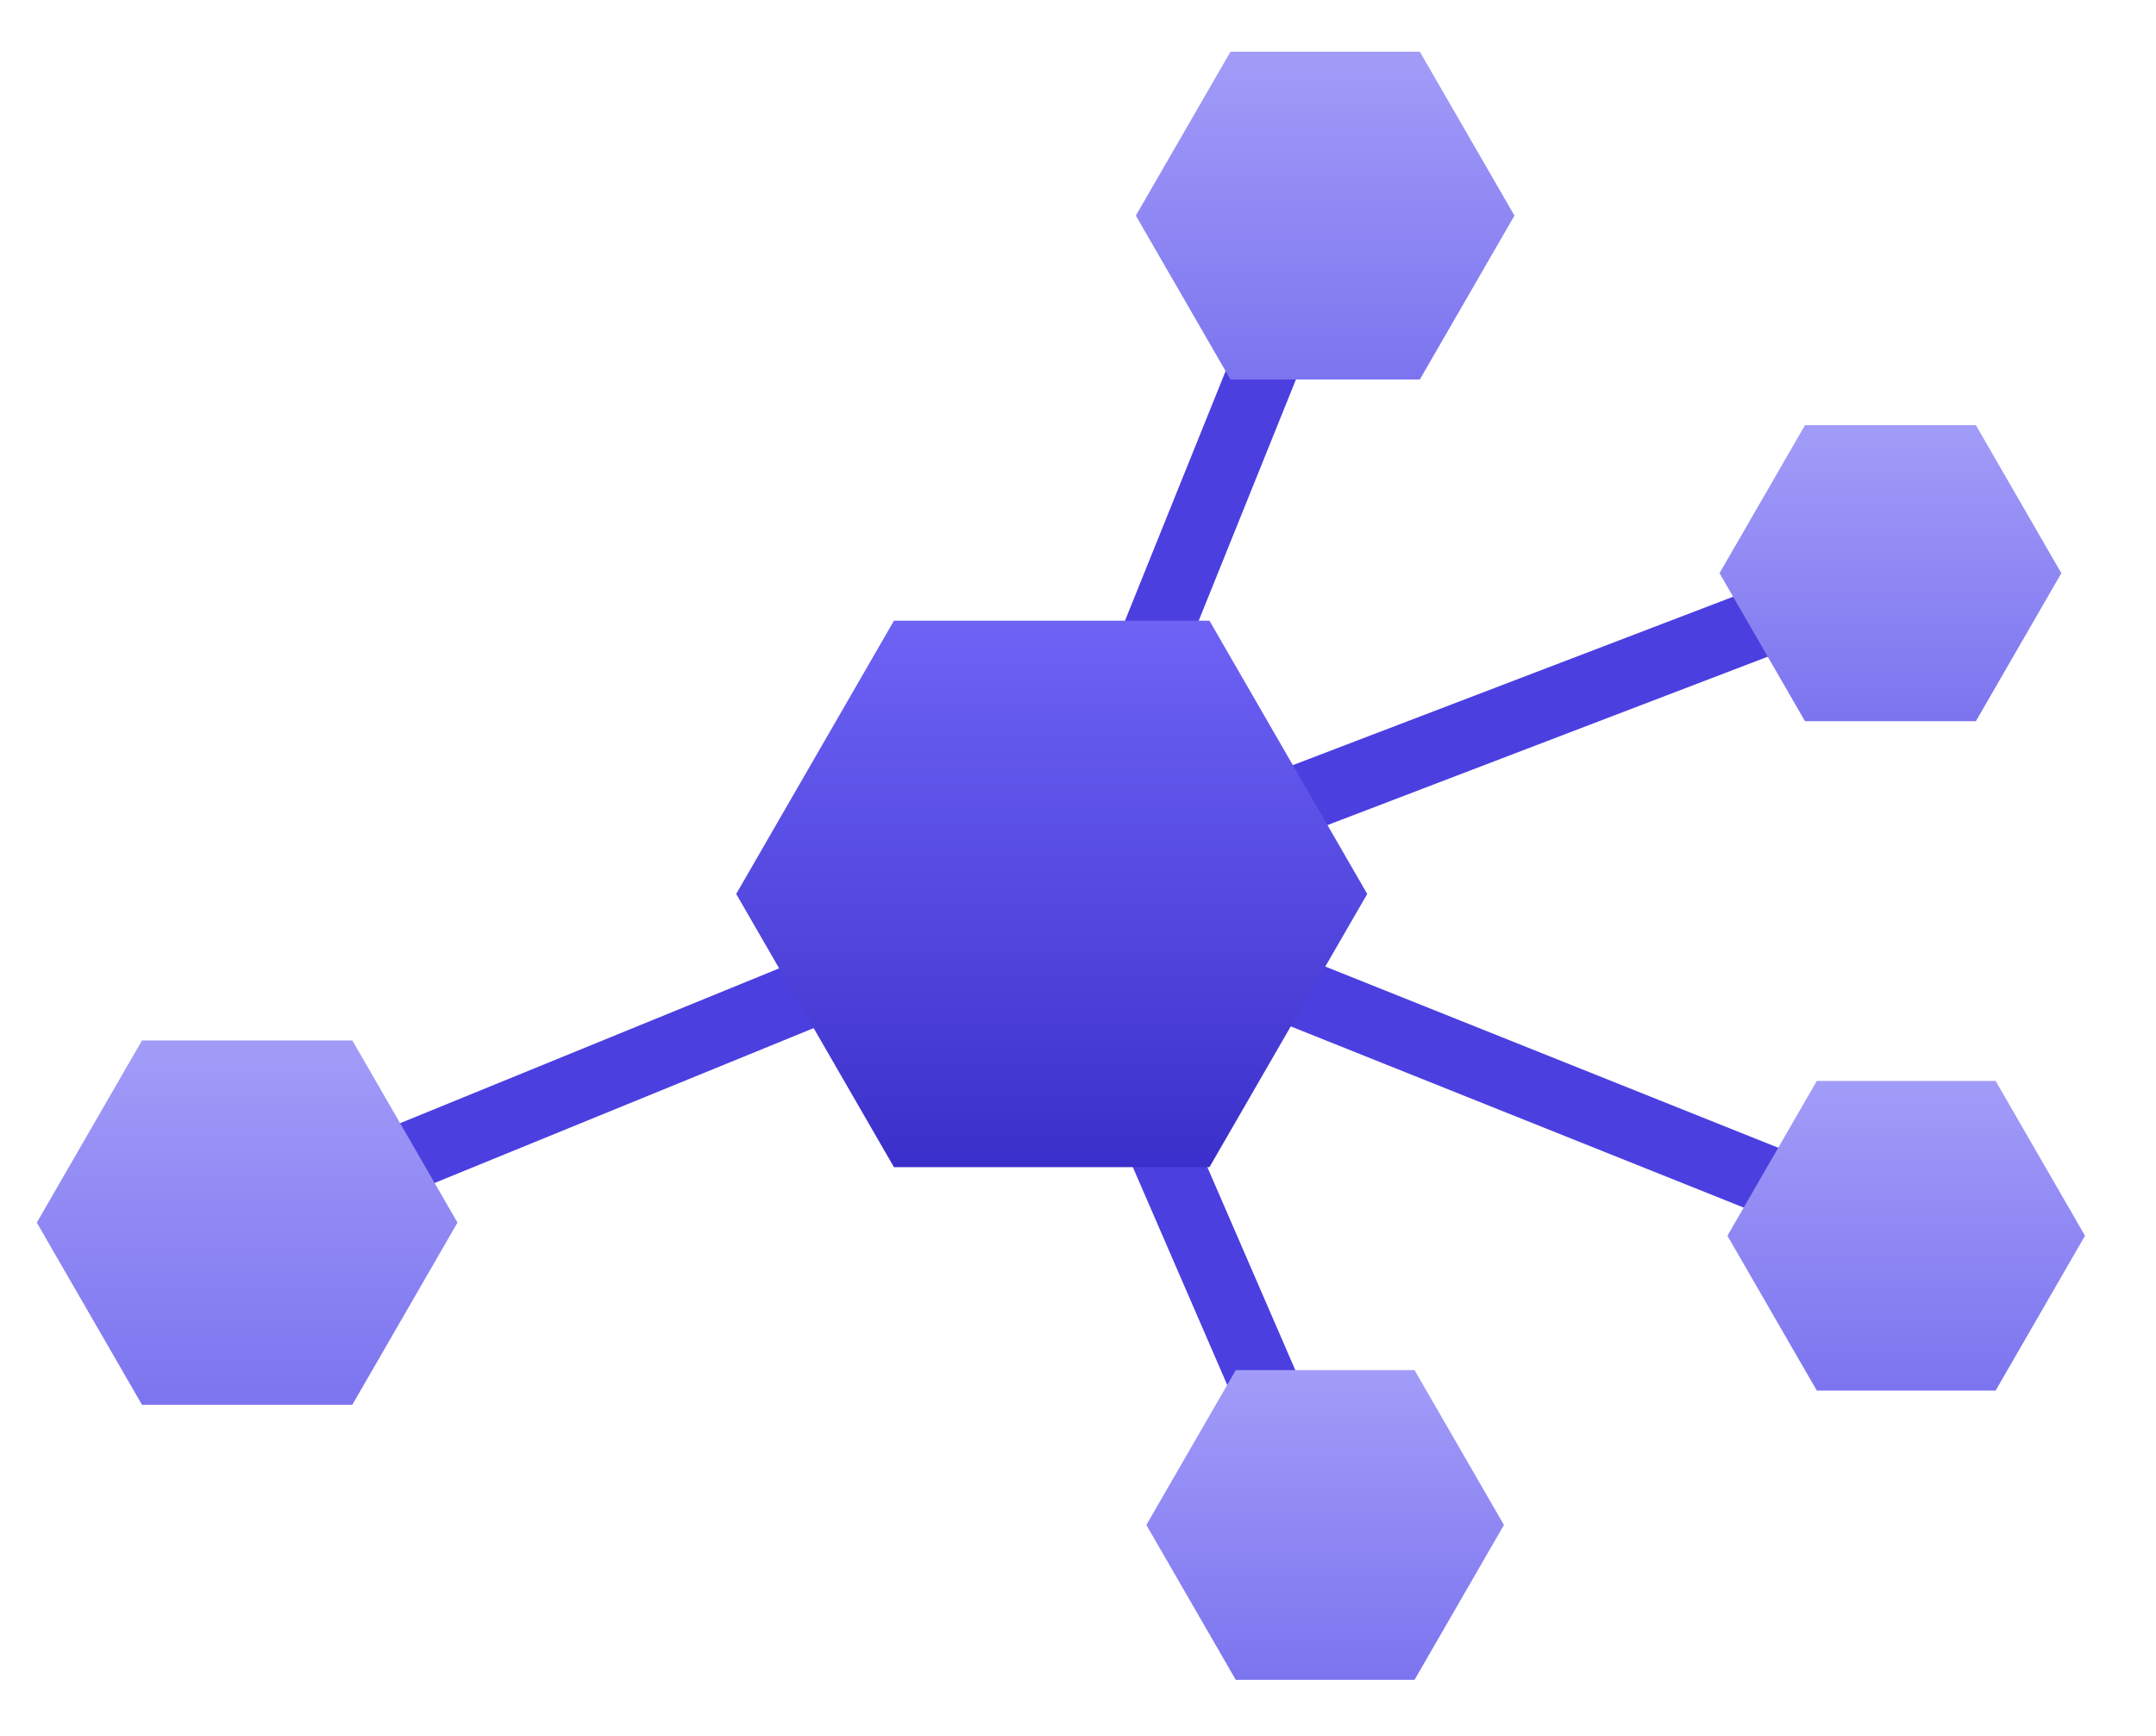
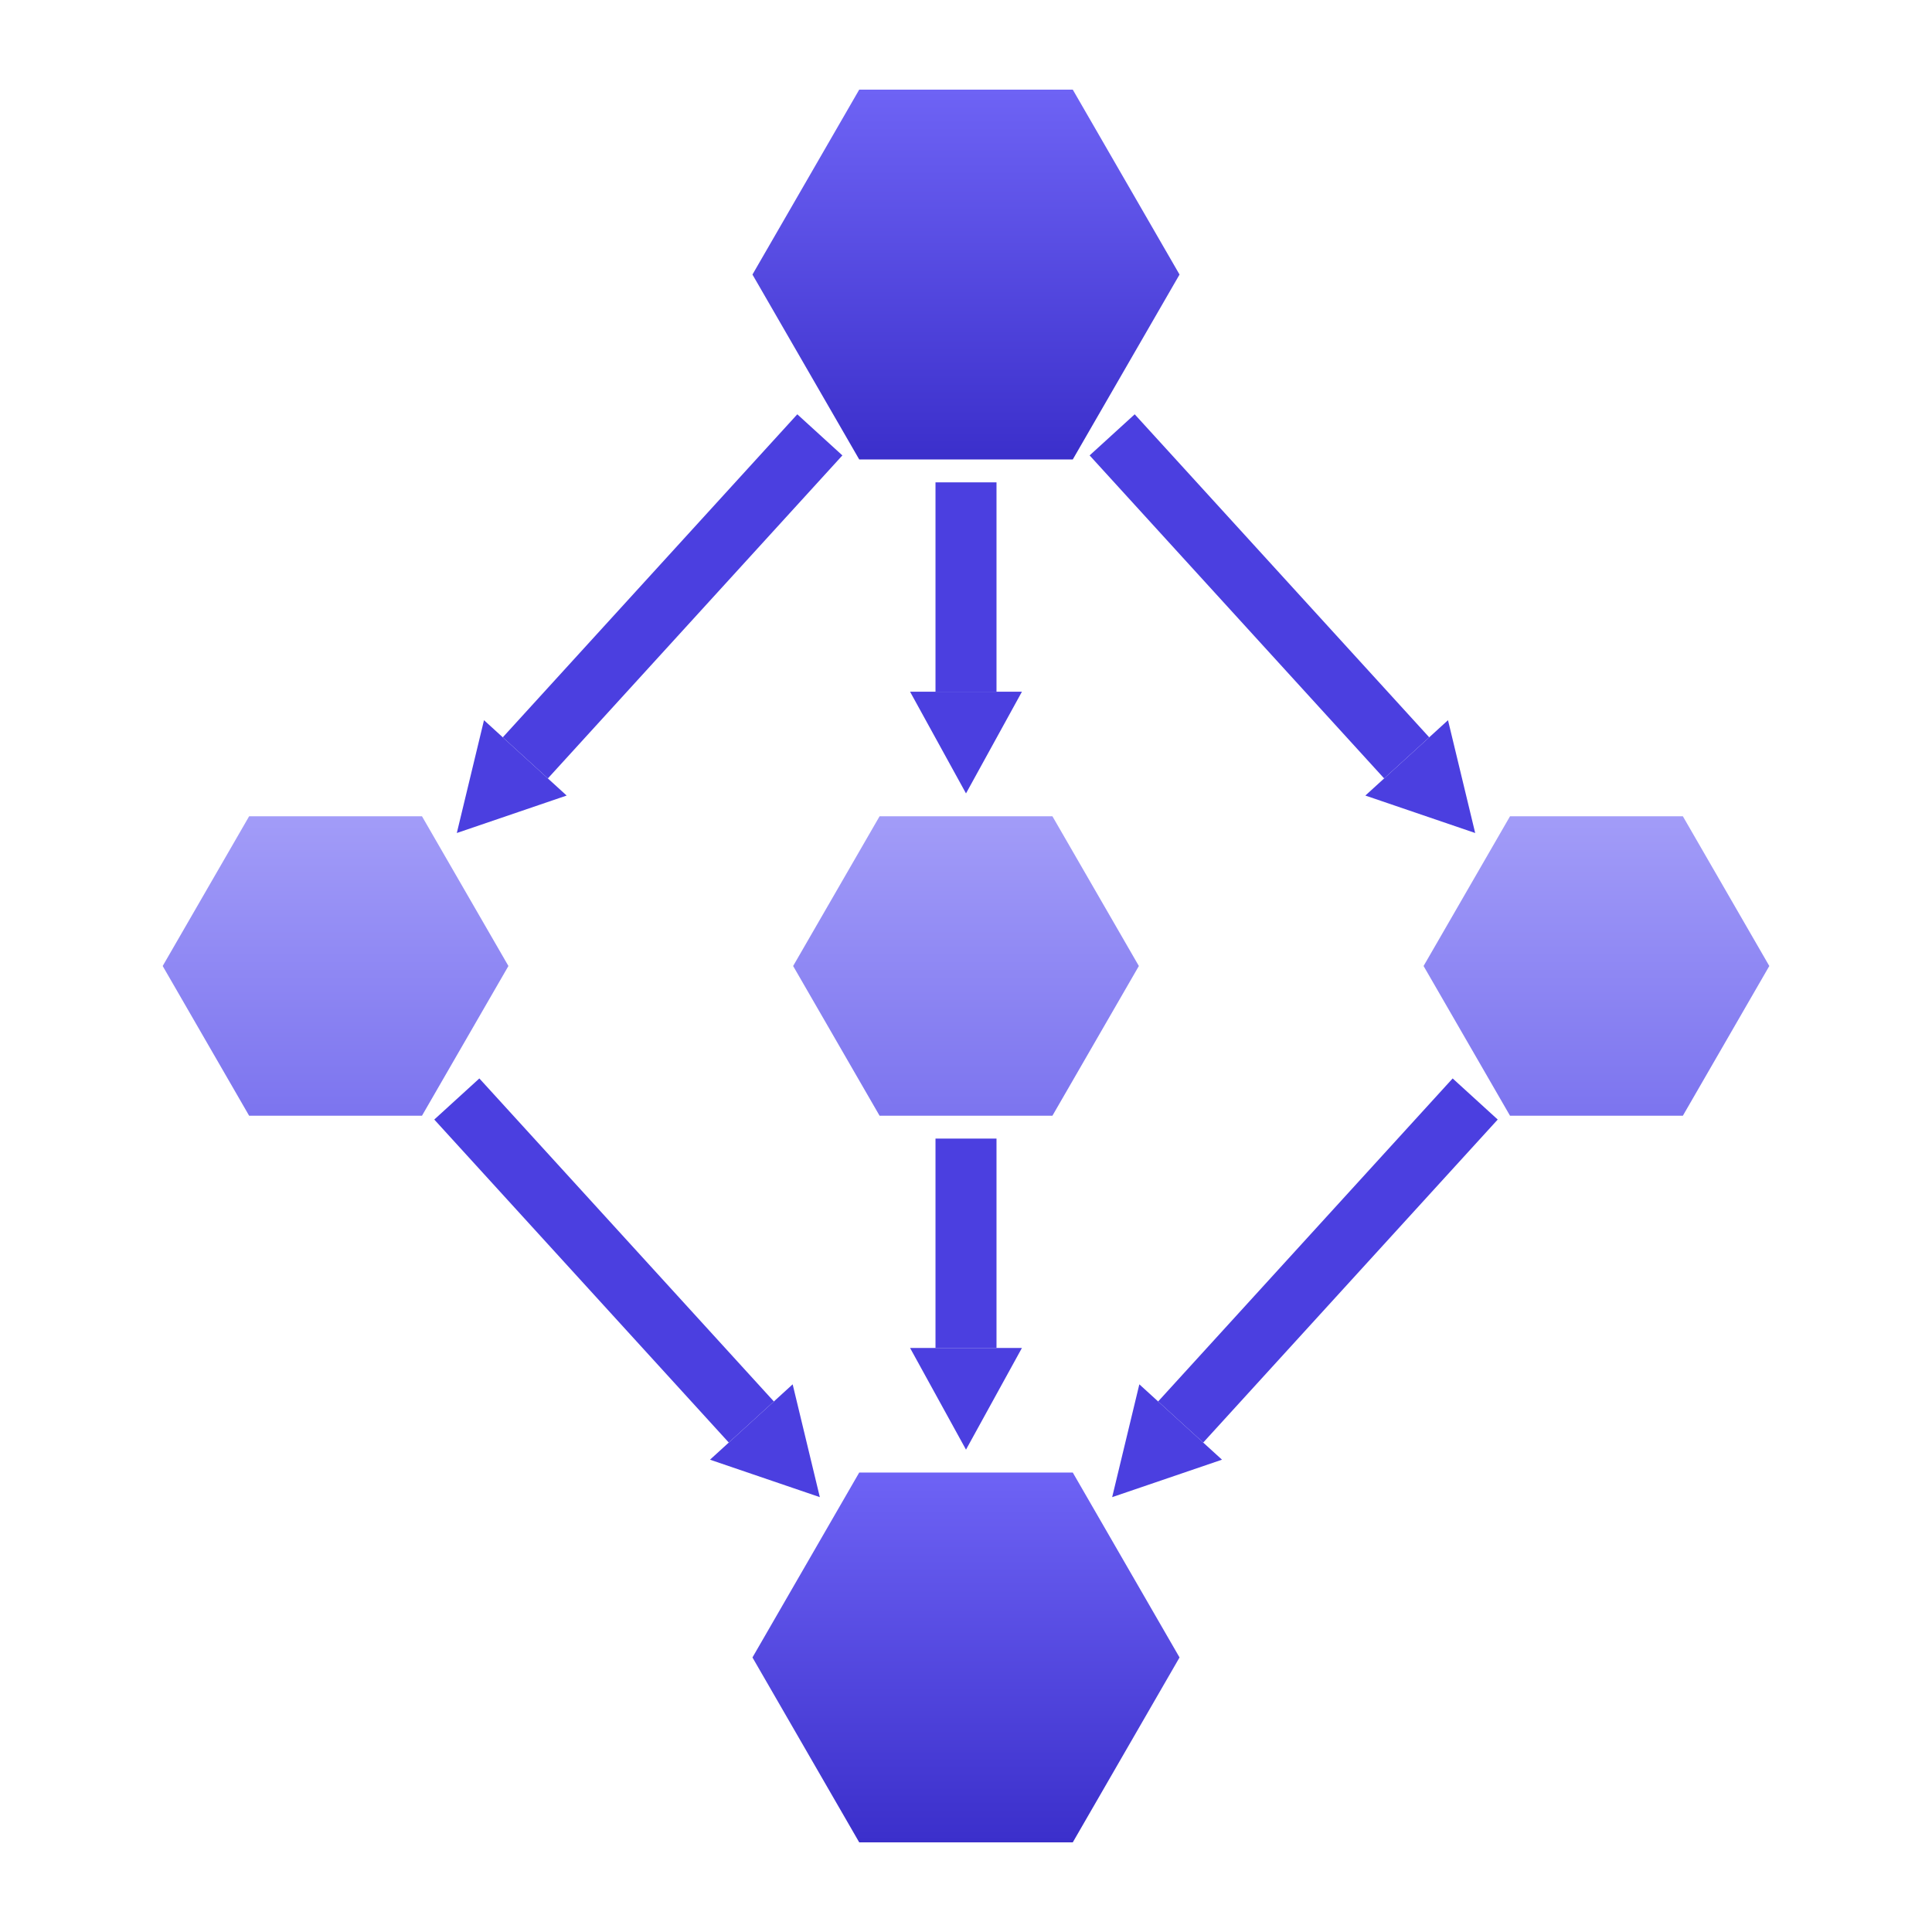
- <svg xmlns="http://www.w3.org/2000/svg" width="820" height="660" viewBox="0 0 820 660" role="img" aria-label="DeepHarness">
+ <svg xmlns="http://www.w3.org/2000/svg" width="760" height="760" viewBox="0 0 760 760" role="img" aria-label="DeepHarness">
  <defs>
    <linearGradient id="nodeCenter" x1="0%" y1="0%" x2="0%" y2="100%">
      <stop offset="0%" stop-color="#6E63F5" />
      <stop offset="100%" stop-color="#3B2FCB" />
    </linearGradient>
    <linearGradient id="nodeSat" x1="0%" y1="0%" x2="0%" y2="100%">
      <stop offset="0%" stop-color="#A29CF8" />
      <stop offset="100%" stop-color="#7C74EF" />
    </linearGradient>
  </defs>
-   <g stroke="#4B3FE0" stroke-width="26" stroke-linecap="round">
-     <line x1="400" y1="340" x2="504" y2="82" />
-     <line x1="400" y1="340" x2="719" y2="218" />
-     <line x1="400" y1="340" x2="725" y2="470" />
-     <line x1="400" y1="340" x2="504" y2="580" />
-     <line x1="400" y1="340" x2="94" y2="465" />
+   <g stroke="#4B3FE0" stroke-width="24" stroke-linecap="butt">
+     <line x1="322.504" y1="171.06" x2="206.649" y2="298.126" />
+     <line x1="179.699" y1="432.315" x2="295.554" y2="559.382" />
+     <line x1="380" y1="189.746" x2="380" y2="272.11" />
+     <line x1="380" y1="447.89" x2="380" y2="530.254" />
+     <line x1="437.496" y1="171.06" x2="553.351" y2="298.126" />
+     <line x1="580.301" y1="432.315" x2="464.446" y2="559.382" />
+   </g>
+   <g fill="#4B3FE0">
+     <path d="M179.699,327.685 190.392,283.304 222.906,312.949 Z" />
+     <path d="M322.504,588.94 279.297,574.204 311.811,544.559 Z" />
+     <path d="M380,312.11 358,272.11 402,272.11 Z" />
+     <path d="M380,570.254 358,530.254 402,530.254 Z" />
+     <path d="M580.301,327.685 537.094,312.949 569.608,283.304 Z" />
+     <path d="M437.496,588.94 448.189,544.559 480.703,574.204 Z" />
  </g>
  <g fill="url(#nodeSat)">
-     <path d="M576,82 540,144.35 468,144.35 432,82 468,19.65 540,19.65 Z" />
-     <path d="M784,218 751.5,274.29 686.5,274.29 654,218 686.5,161.71 751.5,161.71 Z" />
-     <path d="M793,470 759,528.89 691,528.89 657,470 691,411.11 759,411.11 Z" />
-     <path d="M572,580 538,638.89 470,638.89 436,580 470,521.11 538,521.11 Z" />
-     <path d="M174,465 134,534.28 54,534.28 14,465 54,395.72 134,395.72 Z" />
+     <path d="M200,380 166,438.89 98,438.89 64,380 98,321.11 166,321.11 Z" />
+     <path d="M448,380 414,438.89 346,438.89 312,380 346,321.11 414,321.11 Z" />
+     <path d="M696,380 662,438.89 594,438.89 560,380 594,321.11 662,321.11 Z" />
  </g>
-   <path d="M520,340 460,443.92 340,443.92 280,340 340,236.08 460,236.08 Z" fill="url(#nodeCenter)" />
+   <path d="M464,108 422,180.746 338,180.746 296,108 338,35.254 422,35.254 Z" fill="url(#nodeCenter)" />
+   <path d="M464,652 422,724.746 338,724.746 296,652 338,579.254 422,579.254 Z" fill="url(#nodeCenter)" />
</svg>
